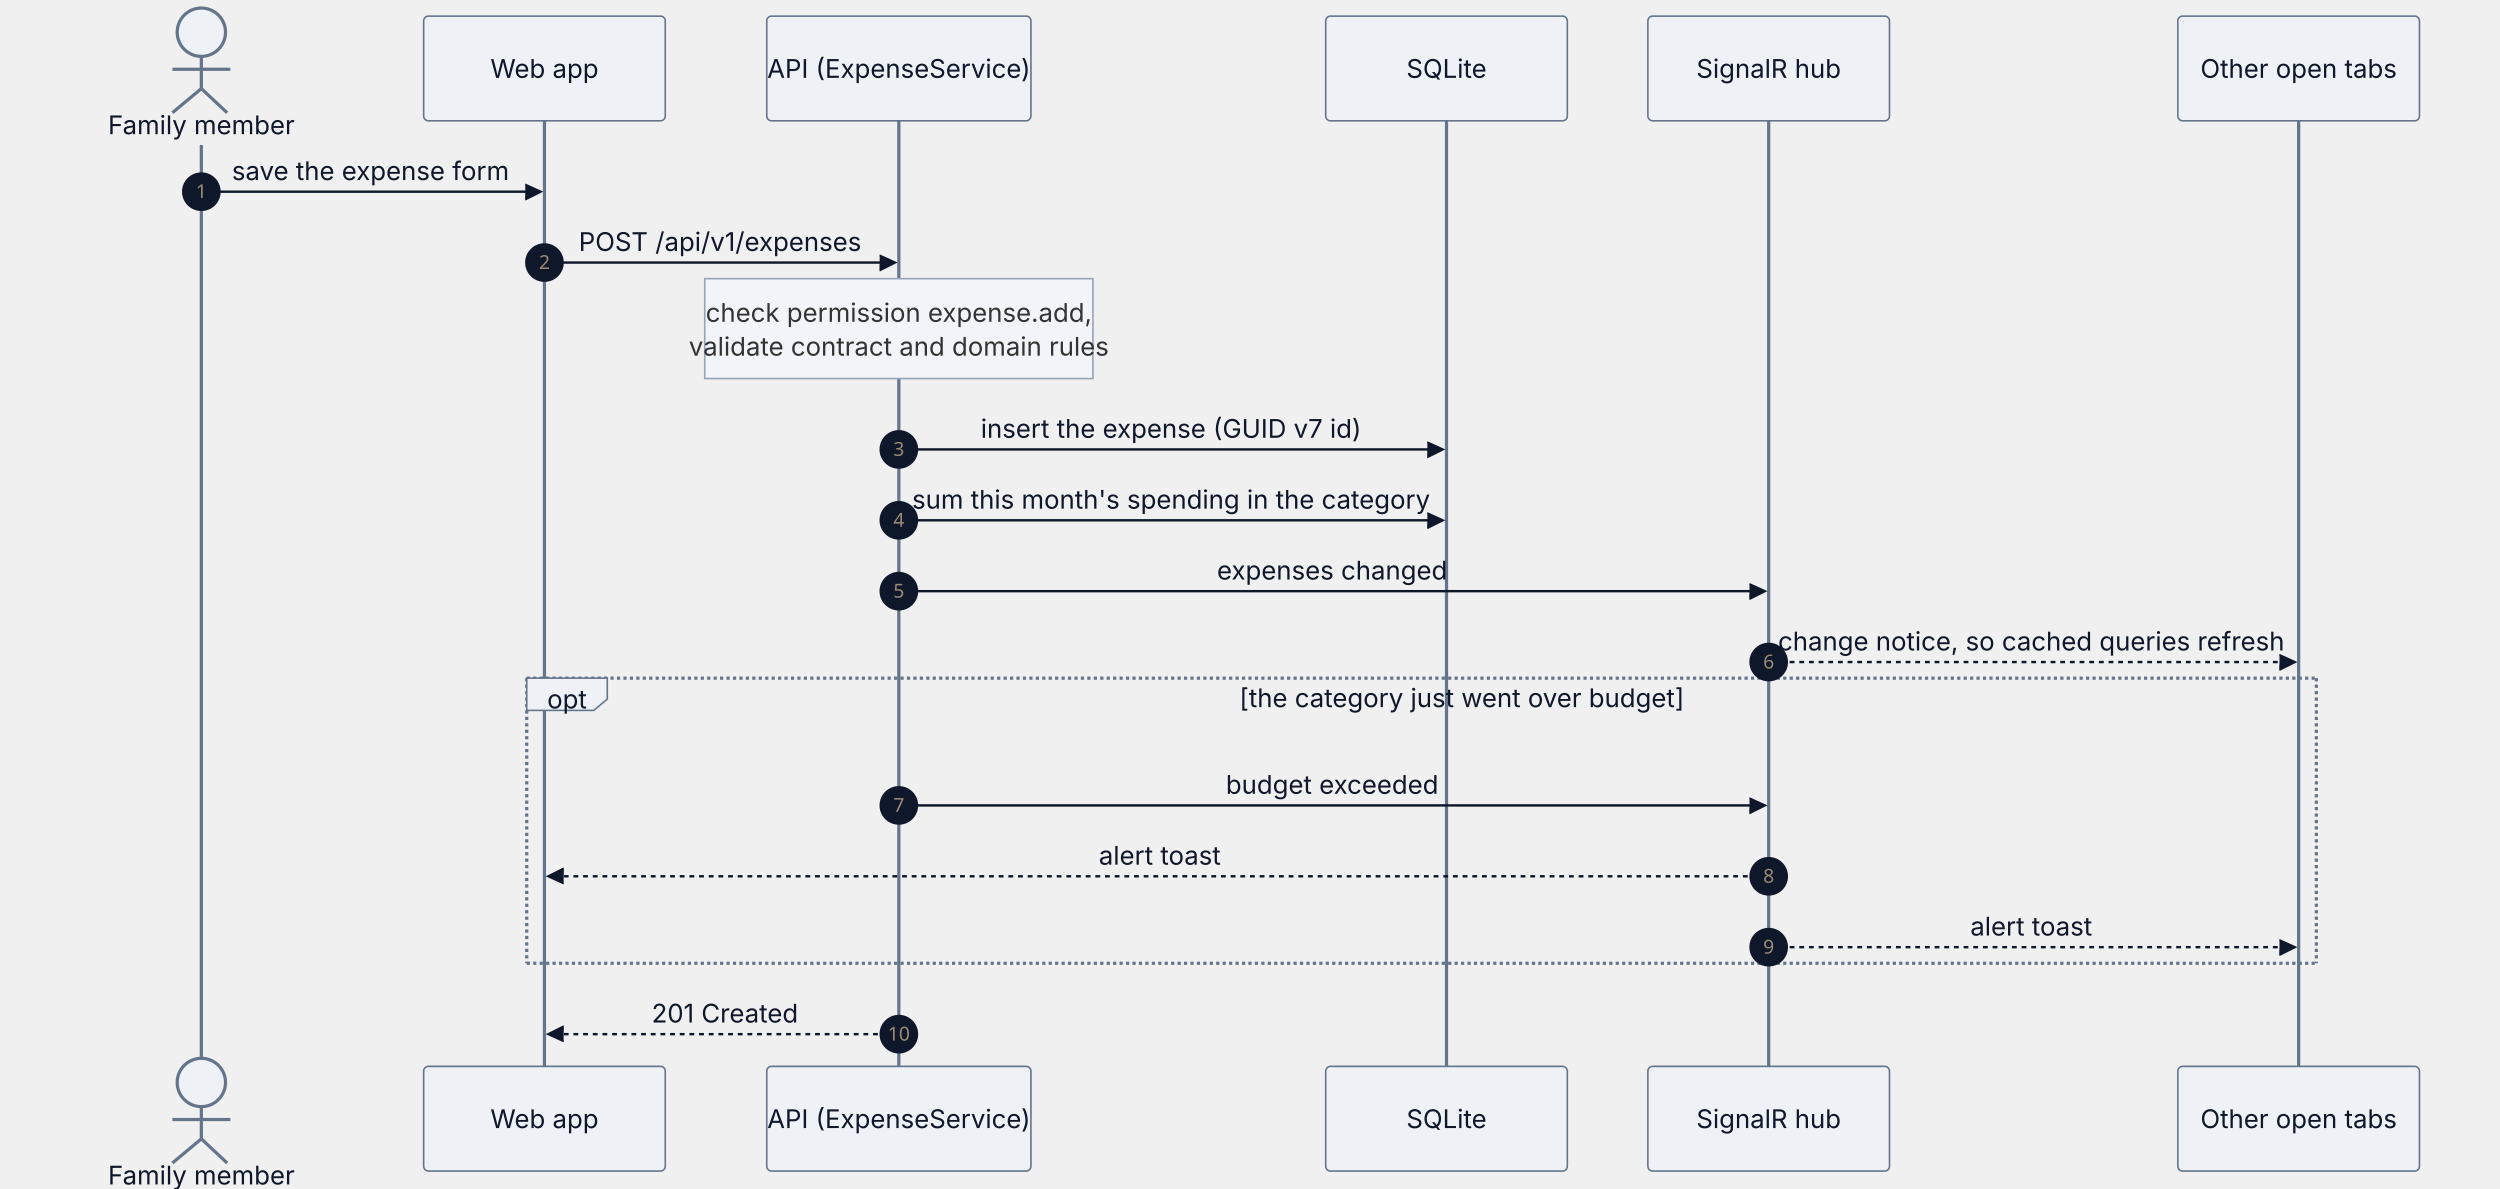
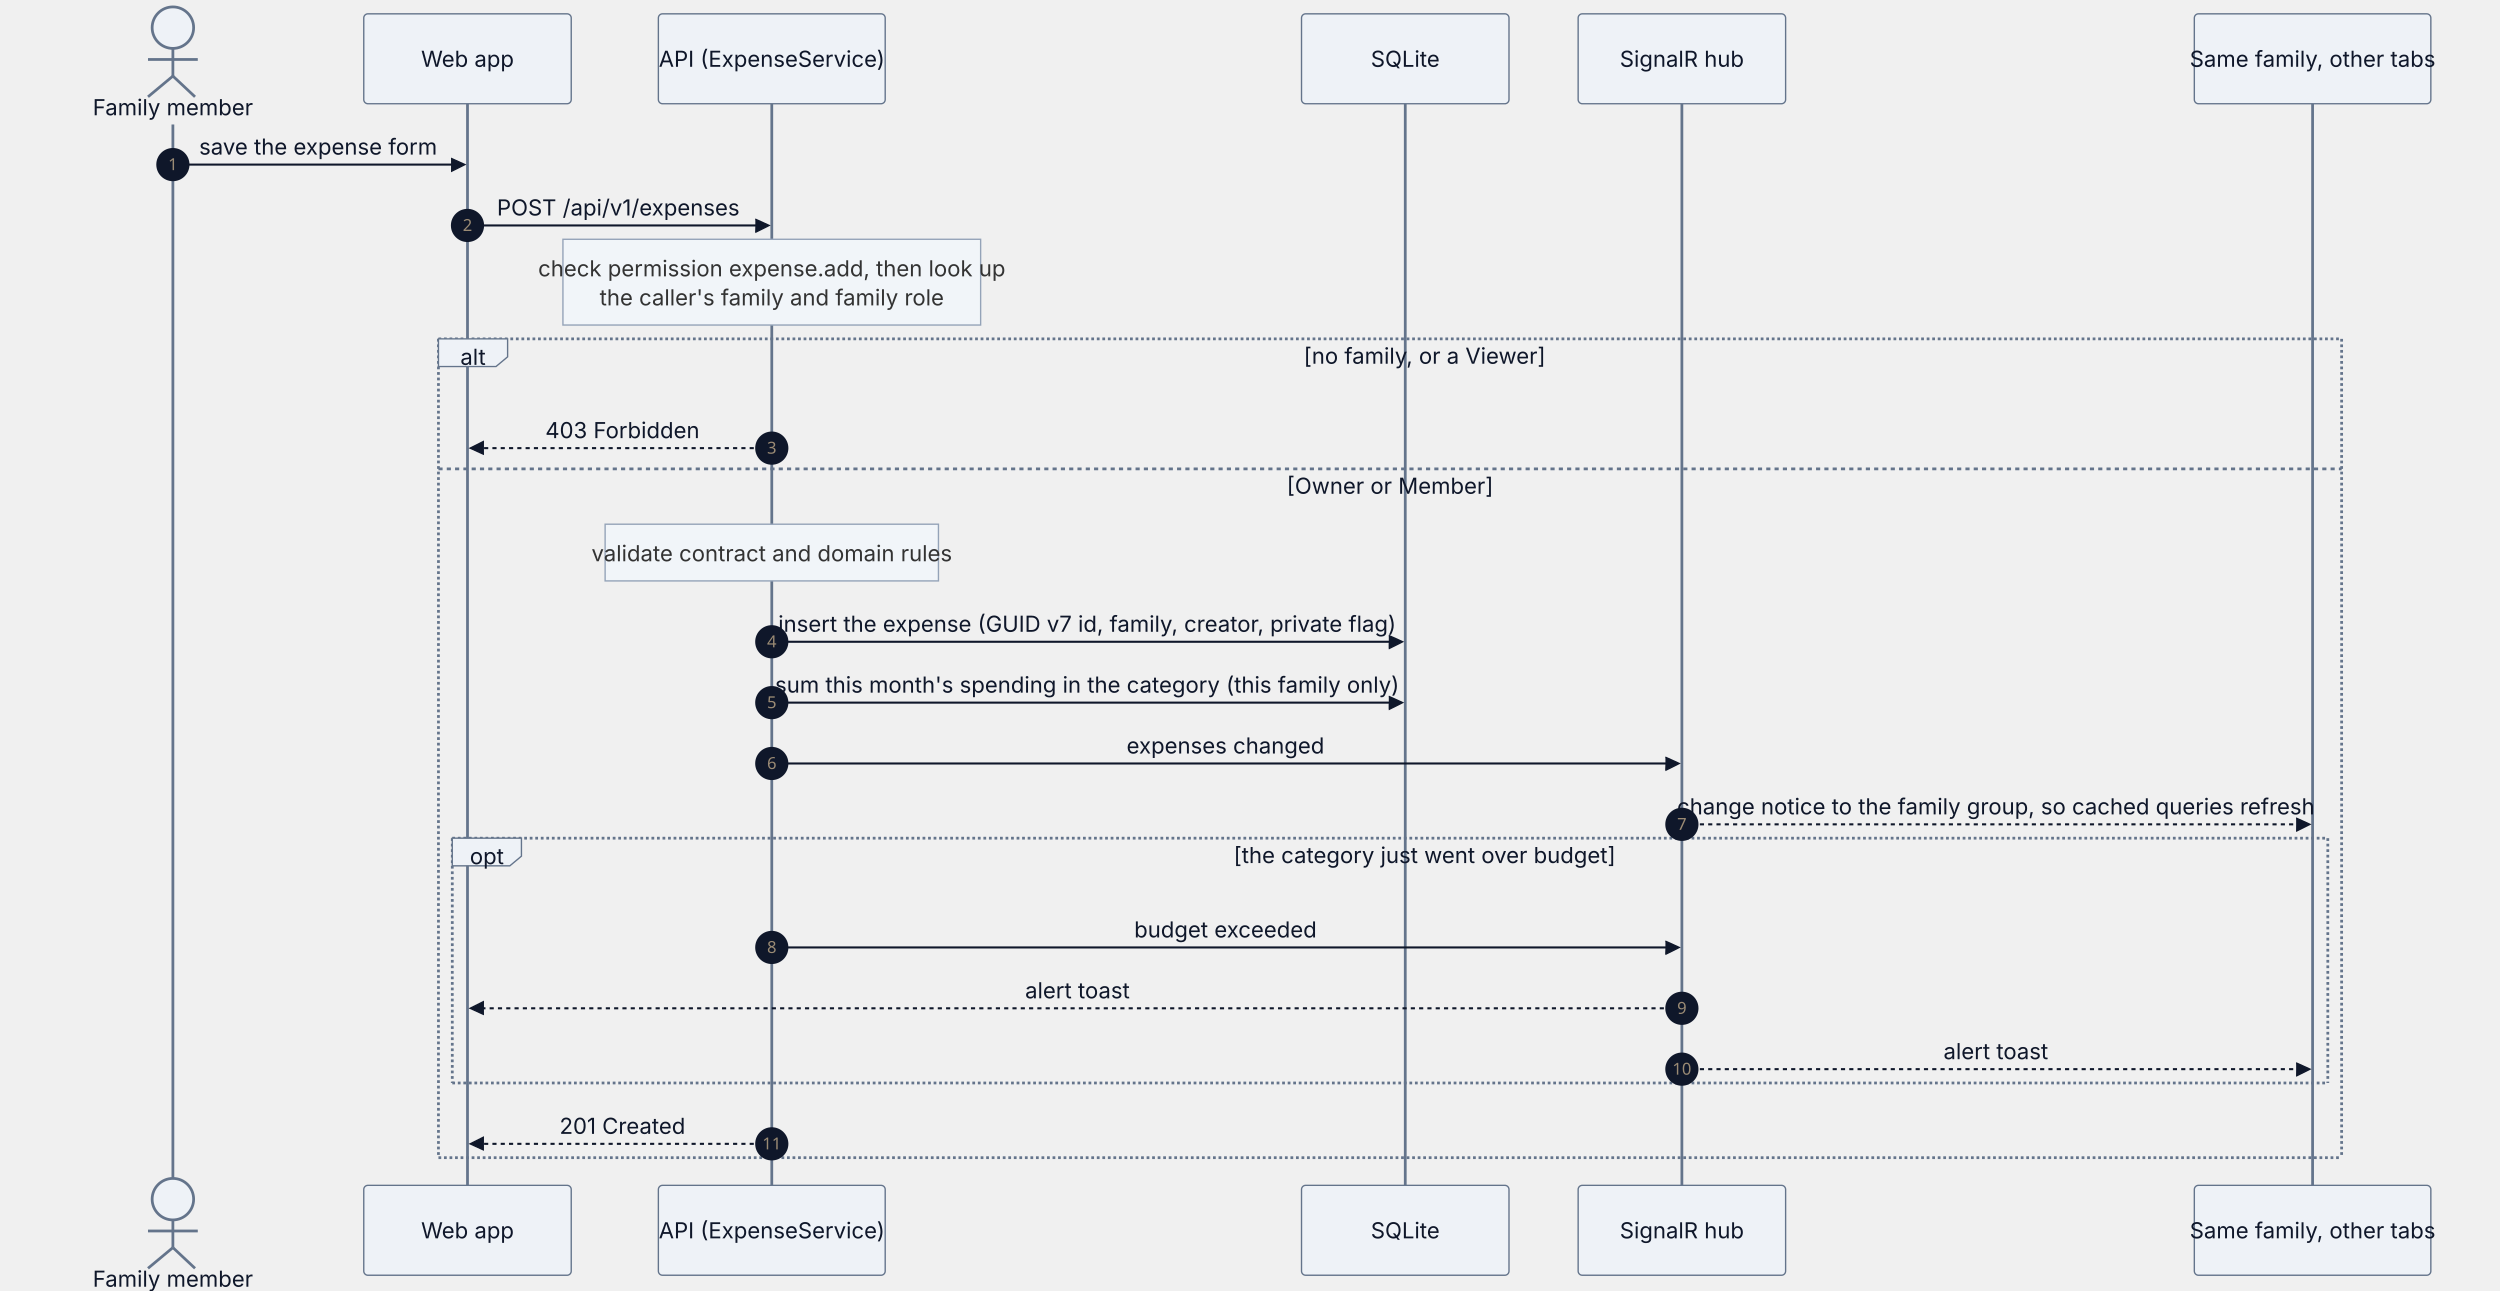
- <svg xmlns="http://www.w3.org/2000/svg" id="my-svg" width="100%" style="max-width: 1552px; background-color: white;" viewBox="-50 -10 1552 738" role="graphics-document document" aria-roledescription="sequence">
-   <g>
-     <rect x="1302" y="652" fill="#eaeaea" stroke="#666" width="150" height="65" name="O" rx="3" ry="3" class="actor actor-bottom" />
-     <text x="1377" y="684.5" dominant-baseline="central" alignment-baseline="central" class="actor actor-box" style="text-anchor: middle; font-size: 16px; font-weight: 400;">
-       <tspan x="1377" dy="0">Other open tabs</tspan>
-     </text>
-   </g>
-   <g>
-     <rect x="973" y="652" fill="#eaeaea" stroke="#666" width="150" height="65" name="H" rx="3" ry="3" class="actor actor-bottom" />
-     <text x="1048" y="684.5" dominant-baseline="central" alignment-baseline="central" class="actor actor-box" style="text-anchor: middle; font-size: 16px; font-weight: 400;">
-       <tspan x="1048" dy="0">SignalR hub</tspan>
-     </text>
-   </g>
-   <g>
-     <rect x="773" y="652" fill="#eaeaea" stroke="#666" width="150" height="65" name="D" rx="3" ry="3" class="actor actor-bottom" />
-     <text x="848" y="684.5" dominant-baseline="central" alignment-baseline="central" class="actor actor-box" style="text-anchor: middle; font-size: 16px; font-weight: 400;">
-       <tspan x="848" dy="0">SQLite</tspan>
-     </text>
-   </g>
-   <g>
-     <rect x="426" y="652" fill="#eaeaea" stroke="#666" width="164" height="65" name="A" rx="3" ry="3" class="actor actor-bottom" />
-     <text x="508" y="684.5" dominant-baseline="central" alignment-baseline="central" class="actor actor-box" style="text-anchor: middle; font-size: 16px; font-weight: 400;">
+ <svg xmlns="http://www.w3.org/2000/svg" id="my-svg" width="100%" style="max-width: 1807.5px; background-color: white;" viewBox="-50 -10 1807.5 933" role="graphics-document document" aria-roledescription="sequence">
+   <g>
+     <rect x="1536.5" y="847" fill="#eaeaea" stroke="#666" width="171" height="65" name="O" rx="3" ry="3" class="actor actor-bottom" />
+     <text x="1622" y="879.5" dominant-baseline="central" alignment-baseline="central" class="actor actor-box" style="text-anchor: middle; font-size: 16px; font-weight: 400;">
+       <tspan x="1622" dy="0">Same family, other tabs</tspan>
+     </text>
+   </g>
+   <g>
+     <rect x="1091" y="847" fill="#eaeaea" stroke="#666" width="150" height="65" name="H" rx="3" ry="3" class="actor actor-bottom" />
+     <text x="1166" y="879.5" dominant-baseline="central" alignment-baseline="central" class="actor actor-box" style="text-anchor: middle; font-size: 16px; font-weight: 400;">
+       <tspan x="1166" dy="0">SignalR hub</tspan>
+     </text>
+   </g>
+   <g>
+     <rect x="891" y="847" fill="#eaeaea" stroke="#666" width="150" height="65" name="D" rx="3" ry="3" class="actor actor-bottom" />
+     <text x="966" y="879.5" dominant-baseline="central" alignment-baseline="central" class="actor actor-box" style="text-anchor: middle; font-size: 16px; font-weight: 400;">
+       <tspan x="966" dy="0">SQLite</tspan>
+     </text>
+   </g>
+   <g>
+     <rect x="426" y="847" fill="#eaeaea" stroke="#666" width="164" height="65" name="A" rx="3" ry="3" class="actor actor-bottom" />
+     <text x="508" y="879.5" dominant-baseline="central" alignment-baseline="central" class="actor actor-box" style="text-anchor: middle; font-size: 16px; font-weight: 400;">
      <tspan x="508" dy="0">API (ExpenseService)</tspan>
    </text>
  </g>
  <g>
-     <rect x="213" y="652" fill="#eaeaea" stroke="#666" width="150" height="65" name="W" rx="3" ry="3" class="actor actor-bottom" />
-     <text x="288" y="684.5" dominant-baseline="central" alignment-baseline="central" class="actor actor-box" style="text-anchor: middle; font-size: 16px; font-weight: 400;">
+     <rect x="213" y="847" fill="#eaeaea" stroke="#666" width="150" height="65" name="W" rx="3" ry="3" class="actor actor-bottom" />
+     <text x="288" y="879.5" dominant-baseline="central" alignment-baseline="central" class="actor actor-box" style="text-anchor: middle; font-size: 16px; font-weight: 400;">
      <tspan x="288" dy="0">Web app</tspan>
    </text>
  </g>
  <g />
  <g>
-     <line id="actor5" x1="1377" y1="65" x2="1377" y2="652" class="actor-line 200" stroke-width="0.5px" stroke="#999" name="O" data-et="life-line" data-id="O" />
+     <line id="actor5" x1="1622" y1="65" x2="1622" y2="847" class="actor-line 200" stroke-width="0.5px" stroke="#999" name="O" data-et="life-line" data-id="O" />
    <g id="root-5" data-et="participant" data-type="participant" data-id="O">
-       <rect x="1302" y="0" fill="#eaeaea" stroke="#666" width="150" height="65" name="O" rx="3" ry="3" class="actor actor-top" />
-       <text x="1377" y="32.5" dominant-baseline="central" alignment-baseline="central" class="actor actor-box" style="text-anchor: middle; font-size: 16px; font-weight: 400;">
-         <tspan x="1377" dy="0">Other open tabs</tspan>
-       </text>
-     </g>
-   </g>
-   <g>
-     <line id="actor4" x1="1048" y1="65" x2="1048" y2="652" class="actor-line 200" stroke-width="0.5px" stroke="#999" name="H" data-et="life-line" data-id="H" />
+       <rect x="1536.5" y="0" fill="#eaeaea" stroke="#666" width="171" height="65" name="O" rx="3" ry="3" class="actor actor-top" />
+       <text x="1622" y="32.5" dominant-baseline="central" alignment-baseline="central" class="actor actor-box" style="text-anchor: middle; font-size: 16px; font-weight: 400;">
+         <tspan x="1622" dy="0">Same family, other tabs</tspan>
+       </text>
+     </g>
+   </g>
+   <g>
+     <line id="actor4" x1="1166" y1="65" x2="1166" y2="847" class="actor-line 200" stroke-width="0.5px" stroke="#999" name="H" data-et="life-line" data-id="H" />
    <g id="root-4" data-et="participant" data-type="participant" data-id="H">
-       <rect x="973" y="0" fill="#eaeaea" stroke="#666" width="150" height="65" name="H" rx="3" ry="3" class="actor actor-top" />
-       <text x="1048" y="32.5" dominant-baseline="central" alignment-baseline="central" class="actor actor-box" style="text-anchor: middle; font-size: 16px; font-weight: 400;">
-         <tspan x="1048" dy="0">SignalR hub</tspan>
-       </text>
-     </g>
-   </g>
-   <g>
-     <line id="actor3" x1="848" y1="65" x2="848" y2="652" class="actor-line 200" stroke-width="0.5px" stroke="#999" name="D" data-et="life-line" data-id="D" />
+       <rect x="1091" y="0" fill="#eaeaea" stroke="#666" width="150" height="65" name="H" rx="3" ry="3" class="actor actor-top" />
+       <text x="1166" y="32.5" dominant-baseline="central" alignment-baseline="central" class="actor actor-box" style="text-anchor: middle; font-size: 16px; font-weight: 400;">
+         <tspan x="1166" dy="0">SignalR hub</tspan>
+       </text>
+     </g>
+   </g>
+   <g>
+     <line id="actor3" x1="966" y1="65" x2="966" y2="847" class="actor-line 200" stroke-width="0.5px" stroke="#999" name="D" data-et="life-line" data-id="D" />
    <g id="root-3" data-et="participant" data-type="participant" data-id="D">
-       <rect x="773" y="0" fill="#eaeaea" stroke="#666" width="150" height="65" name="D" rx="3" ry="3" class="actor actor-top" />
-       <text x="848" y="32.5" dominant-baseline="central" alignment-baseline="central" class="actor actor-box" style="text-anchor: middle; font-size: 16px; font-weight: 400;">
-         <tspan x="848" dy="0">SQLite</tspan>
-       </text>
-     </g>
-   </g>
-   <g>
-     <line id="actor2" x1="508" y1="65" x2="508" y2="652" class="actor-line 200" stroke-width="0.5px" stroke="#999" name="A" data-et="life-line" data-id="A" />
+       <rect x="891" y="0" fill="#eaeaea" stroke="#666" width="150" height="65" name="D" rx="3" ry="3" class="actor actor-top" />
+       <text x="966" y="32.5" dominant-baseline="central" alignment-baseline="central" class="actor actor-box" style="text-anchor: middle; font-size: 16px; font-weight: 400;">
+         <tspan x="966" dy="0">SQLite</tspan>
+       </text>
+     </g>
+   </g>
+   <g>
+     <line id="actor2" x1="508" y1="65" x2="508" y2="847" class="actor-line 200" stroke-width="0.5px" stroke="#999" name="A" data-et="life-line" data-id="A" />
    <g id="root-2" data-et="participant" data-type="participant" data-id="A">
      <rect x="426" y="0" fill="#eaeaea" stroke="#666" width="164" height="65" name="A" rx="3" ry="3" class="actor actor-top" />
      <text x="508" y="32.5" dominant-baseline="central" alignment-baseline="central" class="actor actor-box" style="text-anchor: middle; font-size: 16px; font-weight: 400;">
        <tspan x="508" dy="0">API (ExpenseService)</tspan>
      </text>
    </g>
  </g>
  <g>
-     <line id="actor1" x1="288" y1="65" x2="288" y2="652" class="actor-line 200" stroke-width="0.5px" stroke="#999" name="W" data-et="life-line" data-id="W" />
+     <line id="actor1" x1="288" y1="65" x2="288" y2="847" class="actor-line 200" stroke-width="0.5px" stroke="#999" name="W" data-et="life-line" data-id="W" />
    <g id="root-1" data-et="participant" data-type="participant" data-id="W">
      <rect x="213" y="0" fill="#eaeaea" stroke="#666" width="150" height="65" name="W" rx="3" ry="3" class="actor actor-top" />
      <text x="288" y="32.5" dominant-baseline="central" alignment-baseline="central" class="actor actor-box" style="text-anchor: middle; font-size: 16px; font-weight: 400;">
        <tspan x="288" dy="0">Web app</tspan>
      </text>
    </g>
  </g>
  <g>
-     <line id="actor0" x1="75" y1="80" x2="75" y2="652" class="actor-line 200" stroke-width="0.5px" stroke="#999" name="U" data-et="life-line" data-id="U" />
+     <line id="actor0" x1="75" y1="80" x2="75" y2="847" class="actor-line 200" stroke-width="0.5px" stroke="#999" name="U" data-et="life-line" data-id="U" />
  </g>
  <style>#my-svg{font-family:Inter,Segoe UI,Arial,sans-serif;font-size:16px;fill:#0F172A;}@keyframes edge-animation-frame{from{stroke-dashoffset:0;}}@keyframes dash{to{stroke-dashoffset:0;}}#my-svg .edge-animation-slow{stroke-dasharray:9,5!important;stroke-dashoffset:900;animation:dash 50s linear infinite;stroke-linecap:round;}#my-svg .edge-animation-fast{stroke-dasharray:9,5!important;stroke-dashoffset:900;animation:dash 20s linear infinite;stroke-linecap:round;}#my-svg .error-icon{fill:#FFFFFF;}#my-svg .error-text{fill:#000000;stroke:#000000;}#my-svg .edge-thickness-normal{stroke-width:1px;}#my-svg .edge-thickness-thick{stroke-width:3.5px;}#my-svg .edge-pattern-solid{stroke-dasharray:0;}#my-svg .edge-thickness-invisible{stroke-width:0;fill:none;}#my-svg .edge-pattern-dashed{stroke-dasharray:3;}#my-svg .edge-pattern-dotted{stroke-dasharray:2;}#my-svg .marker{fill:#64748B;stroke:#64748B;}#my-svg .marker.cross{stroke:#64748B;}#my-svg svg{font-family:Inter,Segoe UI,Arial,sans-serif;font-size:16px;}#my-svg p{margin:0;}#my-svg .actor{stroke:#64748B;fill:#EEF2F7;stroke-width:1;}#my-svg rect.actor.outer-path[data-look="neo"]{filter:drop-shadow( 1px 2px 2px rgba(185,185,185,1));}#my-svg rect.note[data-look="neo"]{stroke:#94A3B8;fill:#F1F5F9;filter:drop-shadow( 1px 2px 2px rgba(185,185,185,1));}#my-svg text.actor&gt;tspan{fill:#0F172A;stroke:none;}#my-svg .actor-line{stroke:#64748B;}#my-svg .innerArc{stroke-width:1.5;stroke-dasharray:none;}#my-svg .messageLine0{stroke-width:1.5;stroke-dasharray:none;stroke:#0F172A;}#my-svg .messageLine1{stroke-width:1.5;stroke-dasharray:2,2;stroke:#0F172A;}#my-svg [id$="-arrowhead"] path{fill:#0F172A;stroke:#0F172A;}#my-svg .sequenceNumber{fill:#9b8b74;}#my-svg [id$="-sequencenumber"]{fill:#0F172A;}#my-svg [id$="-crosshead"] path{fill:#0F172A;stroke:#0F172A;}#my-svg .messageText{fill:#0F172A;stroke:none;}#my-svg .labelBox{stroke:#64748B;fill:#EEF2F7;filter:none;}#my-svg .labelText,#my-svg .labelText&gt;tspan{fill:#0F172A;stroke:none;}#my-svg .loopText,#my-svg .loopText&gt;tspan{fill:#0F172A;stroke:none;}#my-svg .sectionTitle,#my-svg .sectionTitle&gt;tspan{fill:#0F172A;stroke:none;}#my-svg .loopLine{stroke-width:2px;stroke-dasharray:2,2;stroke:#64748B;fill:#64748B;}#my-svg .note{stroke:#94A3B8;fill:#F1F5F9;}#my-svg .noteText,#my-svg .noteText&gt;tspan{fill:#333;stroke:none;font-weight:normal;}#my-svg .activation0{fill:#F8FAFC;stroke:hsl(210, 40%, 88.039%);}#my-svg .activation1{fill:#F8FAFC;stroke:hsl(210, 40%, 88.039%);}#my-svg .activation2{fill:#F8FAFC;stroke:hsl(210, 40%, 88.039%);}#my-svg .actorPopupMenu{position:absolute;}#my-svg .actorPopupMenuPanel{position:absolute;fill:#EEF2F7;box-shadow:0px 8px 16px 0px rgba(0,0,0,0.2);filter:drop-shadow(3px 5px 2px rgb(0 0 0 / 0.4));}#my-svg .actor-man circle,#my-svg line{fill:#EEF2F7;stroke-width:2px;}#my-svg g rect.rect{filter:drop-shadow( 1px 2px 2px rgba(185,185,185,1));stroke:#64748B;}#my-svg .node .neo-node{stroke:#64748B;}#my-svg [data-look="neo"].node rect,#my-svg [data-look="neo"].cluster rect,#my-svg [data-look="neo"].node polygon{stroke:url(#my-svg-gradient);filter:drop-shadow( 1px 2px 2px rgba(185,185,185,1));}#my-svg [data-look="neo"].swimlane.cluster rect{filter:none;}#my-svg [data-look="neo"].node path{stroke:url(#my-svg-gradient);stroke-width:1px;}#my-svg [data-look="neo"].node .outer-path{filter:drop-shadow( 1px 2px 2px rgba(185,185,185,1));}#my-svg [data-look="neo"].node .neo-line path{stroke:#64748B;filter:none;}#my-svg [data-look="neo"].node circle{stroke:url(#my-svg-gradient);filter:drop-shadow( 1px 2px 2px rgba(185,185,185,1));}#my-svg [data-look="neo"].node circle .state-start{fill:#000000;}#my-svg [data-look="neo"].icon-shape .icon{fill:url(#my-svg-gradient);filter:drop-shadow( 1px 2px 2px rgba(185,185,185,1));}#my-svg [data-look="neo"].icon-shape .icon-neo path{stroke:url(#my-svg-gradient);filter:drop-shadow( 1px 2px 2px rgba(185,185,185,1));}#my-svg :root{--mermaid-font-family:"trebuchet ms",verdana,arial,sans-serif;}</style>
  <g />
  <defs>
    <symbol id="my-svg-computer" width="24" height="24">
      <path transform="scale(.5)" d="M2 2v13h20v-13h-20zm18 11h-16v-9h16v9zm-10.228 6l.466-1h3.524l.467 1h-4.457zm14.228 3h-24l2-6h2.104l-1.33 4h18.45l-1.297-4h2.073l2 6zm-5-10h-14v-7h14v7z" />
    </symbol>
  </defs>
  <defs>
    <symbol id="my-svg-database" fill-rule="evenodd" clip-rule="evenodd">
      <path transform="scale(.5)" d="M12.258.001l.256.004.255.005.253.008.251.01.249.012.247.015.246.016.242.019.241.02.239.023.236.024.233.027.231.028.229.031.225.032.223.034.22.036.217.038.214.04.211.041.208.043.205.045.201.046.198.048.194.05.191.051.187.053.183.054.18.056.175.057.172.059.168.06.163.061.16.063.155.064.15.066.074.033.073.033.071.034.07.034.069.035.068.035.067.035.066.035.064.036.064.036.062.036.06.036.06.037.058.037.058.037.055.038.055.038.053.038.052.038.051.039.05.039.048.039.047.039.045.04.044.04.043.04.041.04.04.041.039.041.037.041.036.041.034.041.033.042.032.042.03.042.029.042.027.042.026.043.024.043.023.043.021.043.02.043.018.044.017.043.015.044.013.044.012.044.011.045.009.044.007.045.006.045.004.045.002.045.001.045v17l-.001.045-.002.045-.004.045-.006.045-.007.045-.009.044-.011.045-.012.044-.013.044-.015.044-.017.043-.018.044-.02.043-.021.043-.023.043-.024.043-.026.043-.027.042-.029.042-.03.042-.032.042-.033.042-.034.041-.036.041-.037.041-.039.041-.04.041-.041.04-.043.04-.044.04-.045.04-.047.039-.048.039-.05.039-.051.039-.052.038-.053.038-.055.038-.055.038-.058.037-.058.037-.06.037-.06.036-.062.036-.064.036-.064.036-.066.035-.067.035-.068.035-.069.035-.07.034-.071.034-.073.033-.074.033-.15.066-.155.064-.16.063-.163.061-.168.06-.172.059-.175.057-.18.056-.183.054-.187.053-.191.051-.194.05-.198.048-.201.046-.205.045-.208.043-.211.041-.214.04-.217.038-.22.036-.223.034-.225.032-.229.031-.231.028-.233.027-.236.024-.239.023-.241.02-.242.019-.246.016-.247.015-.249.012-.251.01-.253.008-.255.005-.256.004-.258.001-.258-.001-.256-.004-.255-.005-.253-.008-.251-.01-.249-.012-.247-.015-.245-.016-.243-.019-.241-.02-.238-.023-.236-.024-.234-.027-.231-.028-.228-.031-.226-.032-.223-.034-.22-.036-.217-.038-.214-.04-.211-.041-.208-.043-.204-.045-.201-.046-.198-.048-.195-.05-.19-.051-.187-.053-.184-.054-.179-.056-.176-.057-.172-.059-.167-.06-.164-.061-.159-.063-.155-.064-.151-.066-.074-.033-.072-.033-.072-.034-.07-.034-.069-.035-.068-.035-.067-.035-.066-.035-.064-.036-.063-.036-.062-.036-.061-.036-.06-.037-.058-.037-.057-.037-.056-.038-.055-.038-.053-.038-.052-.038-.051-.039-.049-.039-.049-.039-.046-.039-.046-.04-.044-.04-.043-.04-.041-.04-.04-.041-.039-.041-.037-.041-.036-.041-.034-.041-.033-.042-.032-.042-.03-.042-.029-.042-.027-.042-.026-.043-.024-.043-.023-.043-.021-.043-.02-.043-.018-.044-.017-.043-.015-.044-.013-.044-.012-.044-.011-.045-.009-.044-.007-.045-.006-.045-.004-.045-.002-.045-.001-.045v-17l.001-.045.002-.045.004-.045.006-.045.007-.045.009-.044.011-.045.012-.044.013-.044.015-.044.017-.043.018-.044.02-.043.021-.043.023-.043.024-.043.026-.043.027-.042.029-.042.03-.042.032-.042.033-.042.034-.041.036-.041.037-.041.039-.041.04-.041.041-.04.043-.04.044-.04.046-.04.046-.039.049-.039.049-.039.051-.039.052-.038.053-.038.055-.038.056-.038.057-.037.058-.037.06-.037.061-.036.062-.036.063-.036.064-.036.066-.035.067-.035.068-.035.069-.035.07-.034.072-.034.072-.033.074-.033.151-.066.155-.064.159-.063.164-.061.167-.06.172-.059.176-.057.179-.056.184-.054.187-.053.19-.051.195-.05.198-.048.201-.046.204-.045.208-.043.211-.041.214-.04.217-.038.22-.036.223-.034.226-.032.228-.031.231-.028.234-.027.236-.024.238-.023.241-.02.243-.019.245-.016.247-.015.249-.012.251-.01.253-.008.255-.005.256-.004.258-.001.258.001zm-9.258 20.499v.01l.001.021.003.021.004.022.005.021.006.022.007.022.009.023.01.022.011.023.012.023.013.023.015.023.016.024.017.023.018.024.019.024.021.024.022.025.023.024.024.025.052.049.056.05.061.051.066.051.07.051.075.051.079.052.084.052.088.052.092.052.097.052.102.051.105.052.11.052.114.051.119.051.123.051.127.05.131.05.135.05.139.048.144.049.147.047.152.047.155.047.16.045.163.045.167.043.171.043.176.041.178.041.183.039.187.039.19.037.194.035.197.035.202.033.204.031.209.03.212.029.216.027.219.025.222.024.226.021.23.02.233.018.236.016.24.015.243.012.246.01.249.008.253.005.256.004.259.001.26-.001.257-.004.254-.005.25-.008.247-.011.244-.012.241-.014.237-.016.233-.018.231-.021.226-.021.224-.024.22-.026.216-.027.212-.028.21-.031.205-.031.202-.034.198-.034.194-.036.191-.037.187-.039.183-.04.179-.04.175-.042.172-.043.168-.044.163-.045.16-.046.155-.046.152-.047.148-.048.143-.049.139-.049.136-.05.131-.05.126-.05.123-.051.118-.052.114-.051.11-.052.106-.052.101-.052.096-.052.092-.052.088-.053.083-.051.079-.052.074-.052.07-.051.065-.051.06-.051.056-.05.051-.05.023-.024.023-.025.021-.024.02-.024.019-.024.018-.024.017-.024.015-.023.014-.024.013-.023.012-.023.01-.023.01-.022.008-.022.006-.022.006-.022.004-.022.004-.021.001-.021.001-.021v-4.127l-.077.055-.08.053-.083.054-.085.053-.087.052-.09.052-.093.051-.095.05-.097.05-.1.049-.102.049-.105.048-.106.047-.109.047-.111.046-.114.045-.115.045-.118.044-.12.043-.122.042-.124.042-.126.041-.128.04-.13.04-.132.038-.134.038-.135.037-.138.037-.139.035-.142.035-.143.034-.144.033-.147.032-.148.031-.15.03-.151.03-.153.029-.154.027-.156.027-.158.026-.159.025-.161.024-.162.023-.163.022-.165.021-.166.02-.167.019-.169.018-.169.017-.171.016-.173.015-.173.014-.175.013-.175.012-.177.011-.178.01-.179.008-.179.008-.181.006-.182.005-.182.004-.184.003-.184.002h-.37l-.184-.002-.184-.003-.182-.004-.182-.005-.181-.006-.179-.008-.179-.008-.178-.01-.176-.011-.176-.012-.175-.013-.173-.014-.172-.015-.171-.016-.17-.017-.169-.018-.167-.019-.166-.02-.165-.021-.163-.022-.162-.023-.161-.024-.159-.025-.157-.026-.156-.027-.155-.027-.153-.029-.151-.03-.15-.03-.148-.031-.146-.032-.145-.033-.143-.034-.141-.035-.14-.035-.137-.037-.136-.037-.134-.038-.132-.038-.13-.04-.128-.04-.126-.041-.124-.042-.122-.042-.12-.044-.117-.043-.116-.045-.113-.045-.112-.046-.109-.047-.106-.047-.105-.048-.102-.049-.1-.049-.097-.05-.095-.05-.093-.052-.09-.051-.087-.052-.085-.053-.083-.054-.08-.054-.077-.054v4.127zm0-5.654v.011l.001.021.003.021.004.021.005.022.006.022.007.022.009.022.01.022.011.023.012.023.013.023.015.024.016.023.017.024.018.024.019.024.021.024.022.024.023.025.024.024.052.05.056.05.061.05.066.051.07.051.075.052.079.051.084.052.088.052.092.052.097.052.102.052.105.052.11.051.114.051.119.052.123.05.127.051.131.05.135.049.139.049.144.048.147.048.152.047.155.046.16.045.163.045.167.044.171.042.176.042.178.04.183.04.187.038.19.037.194.036.197.034.202.033.204.032.209.03.212.028.216.027.219.025.222.024.226.022.23.02.233.018.236.016.24.014.243.012.246.01.249.008.253.006.256.003.259.001.26-.001.257-.003.254-.006.25-.008.247-.01.244-.012.241-.015.237-.016.233-.018.231-.02.226-.022.224-.024.22-.025.216-.027.212-.029.21-.03.205-.032.202-.033.198-.035.194-.036.191-.037.187-.039.183-.039.179-.041.175-.042.172-.043.168-.044.163-.045.16-.045.155-.047.152-.047.148-.048.143-.048.139-.05.136-.049.131-.05.126-.051.123-.051.118-.051.114-.052.11-.052.106-.052.101-.052.096-.052.092-.052.088-.052.083-.052.079-.052.074-.051.07-.052.065-.051.06-.05.056-.051.051-.049.023-.025.023-.024.021-.025.02-.024.019-.024.018-.024.017-.024.015-.023.014-.023.013-.024.012-.022.01-.023.01-.023.008-.022.006-.022.006-.022.004-.021.004-.022.001-.021.001-.021v-4.139l-.077.054-.08.054-.083.054-.085.052-.087.053-.09.051-.093.051-.095.051-.097.05-.1.049-.102.049-.105.048-.106.047-.109.047-.111.046-.114.045-.115.044-.118.044-.12.044-.122.042-.124.042-.126.041-.128.04-.13.039-.132.039-.134.038-.135.037-.138.036-.139.036-.142.035-.143.033-.144.033-.147.033-.148.031-.15.03-.151.03-.153.028-.154.028-.156.027-.158.026-.159.025-.161.024-.162.023-.163.022-.165.021-.166.02-.167.019-.169.018-.169.017-.171.016-.173.015-.173.014-.175.013-.175.012-.177.011-.178.009-.179.009-.179.007-.181.007-.182.005-.182.004-.184.003-.184.002h-.37l-.184-.002-.184-.003-.182-.004-.182-.005-.181-.007-.179-.007-.179-.009-.178-.009-.176-.011-.176-.012-.175-.013-.173-.014-.172-.015-.171-.016-.17-.017-.169-.018-.167-.019-.166-.02-.165-.021-.163-.022-.162-.023-.161-.024-.159-.025-.157-.026-.156-.027-.155-.028-.153-.028-.151-.03-.15-.03-.148-.031-.146-.033-.145-.033-.143-.033-.141-.035-.14-.036-.137-.036-.136-.037-.134-.038-.132-.039-.13-.039-.128-.04-.126-.041-.124-.042-.122-.043-.12-.043-.117-.044-.116-.044-.113-.046-.112-.046-.109-.046-.106-.047-.105-.048-.102-.049-.1-.049-.097-.05-.095-.051-.093-.051-.09-.051-.087-.053-.085-.052-.083-.054-.08-.054-.077-.054v4.139zm0-5.666v.011l.001.02.003.022.004.021.005.022.006.021.007.022.009.023.01.022.011.023.012.023.013.023.015.023.016.024.017.024.018.023.019.024.021.025.022.024.023.024.024.025.052.05.056.05.061.05.066.051.07.051.075.052.079.051.084.052.088.052.092.052.097.052.102.052.105.051.11.052.114.051.119.051.123.051.127.05.131.05.135.05.139.049.144.048.147.048.152.047.155.046.16.045.163.045.167.043.171.043.176.042.178.04.183.04.187.038.19.037.194.036.197.034.202.033.204.032.209.03.212.028.216.027.219.025.222.024.226.021.23.02.233.018.236.017.24.014.243.012.246.01.249.008.253.006.256.003.259.001.26-.001.257-.003.254-.006.25-.008.247-.01.244-.013.241-.014.237-.016.233-.018.231-.02.226-.022.224-.024.22-.025.216-.027.212-.029.21-.03.205-.032.202-.033.198-.035.194-.036.191-.037.187-.039.183-.039.179-.041.175-.042.172-.043.168-.044.163-.045.16-.045.155-.047.152-.047.148-.048.143-.049.139-.049.136-.049.131-.051.126-.05.123-.051.118-.052.114-.051.11-.052.106-.052.101-.052.096-.052.092-.052.088-.052.083-.052.079-.052.074-.052.07-.051.065-.051.06-.051.056-.05.051-.049.023-.025.023-.025.021-.024.02-.024.019-.024.018-.024.017-.024.015-.023.014-.024.013-.023.012-.023.01-.022.01-.023.008-.022.006-.022.006-.022.004-.022.004-.021.001-.021.001-.021v-4.153l-.077.054-.08.054-.083.053-.085.053-.087.053-.09.051-.093.051-.095.051-.097.05-.1.049-.102.048-.105.048-.106.048-.109.046-.111.046-.114.046-.115.044-.118.044-.12.043-.122.043-.124.042-.126.041-.128.04-.13.039-.132.039-.134.038-.135.037-.138.036-.139.036-.142.034-.143.034-.144.033-.147.032-.148.032-.15.03-.151.03-.153.028-.154.028-.156.027-.158.026-.159.024-.161.024-.162.023-.163.023-.165.021-.166.02-.167.019-.169.018-.169.017-.171.016-.173.015-.173.014-.175.013-.175.012-.177.01-.178.01-.179.009-.179.007-.181.006-.182.006-.182.004-.184.003-.184.001-.185.001-.185-.001-.184-.001-.184-.003-.182-.004-.182-.006-.181-.006-.179-.007-.179-.009-.178-.01-.176-.01-.176-.012-.175-.013-.173-.014-.172-.015-.171-.016-.17-.017-.169-.018-.167-.019-.166-.02-.165-.021-.163-.023-.162-.023-.161-.024-.159-.024-.157-.026-.156-.027-.155-.028-.153-.028-.151-.03-.15-.03-.148-.032-.146-.032-.145-.033-.143-.034-.141-.034-.14-.036-.137-.036-.136-.037-.134-.038-.132-.039-.13-.039-.128-.041-.126-.041-.124-.041-.122-.043-.12-.043-.117-.044-.116-.044-.113-.046-.112-.046-.109-.046-.106-.048-.105-.048-.102-.048-.1-.05-.097-.049-.095-.051-.093-.051-.09-.052-.087-.052-.085-.053-.083-.053-.08-.054-.077-.054v4.153zm8.74-8.179l-.257.004-.254.005-.25.008-.247.011-.244.012-.241.014-.237.016-.233.018-.231.021-.226.022-.224.023-.22.026-.216.027-.212.028-.21.031-.205.032-.202.033-.198.034-.194.036-.191.038-.187.038-.183.04-.179.041-.175.042-.172.043-.168.043-.163.045-.16.046-.155.046-.152.048-.148.048-.143.048-.139.049-.136.05-.131.05-.126.051-.123.051-.118.051-.114.052-.11.052-.106.052-.101.052-.096.052-.092.052-.088.052-.083.052-.079.052-.074.051-.07.052-.065.051-.06.05-.056.05-.051.05-.023.025-.023.024-.021.024-.02.025-.019.024-.018.024-.017.023-.015.024-.014.023-.013.023-.012.023-.01.023-.01.022-.008.022-.006.023-.006.021-.004.022-.004.021-.001.021-.001.021.001.021.001.021.004.021.004.022.006.021.006.023.008.022.01.022.01.023.012.023.013.023.014.023.015.024.017.023.018.024.019.024.02.025.021.024.023.024.023.025.051.05.056.05.06.05.065.051.07.052.074.051.079.052.083.052.088.052.092.052.096.052.101.052.106.052.11.052.114.052.118.051.123.051.126.051.131.05.136.05.139.049.143.048.148.048.152.048.155.046.16.046.163.045.168.043.172.043.175.042.179.041.183.04.187.038.191.038.194.036.198.034.202.033.205.032.21.031.212.028.216.027.22.026.224.023.226.022.231.021.233.018.237.016.241.014.244.012.247.011.25.008.254.005.257.004.26.001.26-.001.257-.004.254-.005.25-.008.247-.011.244-.012.241-.014.237-.016.233-.018.231-.021.226-.022.224-.023.22-.026.216-.027.212-.028.21-.031.205-.032.202-.033.198-.034.194-.036.191-.038.187-.038.183-.04.179-.041.175-.042.172-.043.168-.043.163-.045.16-.046.155-.046.152-.048.148-.048.143-.048.139-.049.136-.05.131-.05.126-.051.123-.051.118-.051.114-.052.11-.052.106-.052.101-.052.096-.052.092-.052.088-.052.083-.052.079-.052.074-.051.07-.052.065-.051.06-.05.056-.05.051-.05.023-.025.023-.024.021-.024.02-.025.019-.024.018-.024.017-.023.015-.024.014-.023.013-.023.012-.023.01-.023.01-.022.008-.022.006-.023.006-.021.004-.022.004-.021.001-.021.001-.021-.001-.021-.001-.021-.004-.021-.004-.022-.006-.021-.006-.023-.008-.022-.01-.022-.01-.023-.012-.023-.013-.023-.014-.023-.015-.024-.017-.023-.018-.024-.019-.024-.02-.025-.021-.024-.023-.024-.023-.025-.051-.05-.056-.05-.06-.05-.065-.051-.07-.052-.074-.051-.079-.052-.083-.052-.088-.052-.092-.052-.096-.052-.101-.052-.106-.052-.11-.052-.114-.052-.118-.051-.123-.051-.126-.051-.131-.05-.136-.05-.139-.049-.143-.048-.148-.048-.152-.048-.155-.046-.16-.046-.163-.045-.168-.043-.172-.043-.175-.042-.179-.041-.183-.04-.187-.038-.191-.038-.194-.036-.198-.034-.202-.033-.205-.032-.21-.031-.212-.028-.216-.027-.22-.026-.224-.023-.226-.022-.231-.021-.233-.018-.237-.016-.241-.014-.244-.012-.247-.011-.25-.008-.254-.005-.257-.004-.26-.001-.26.001z" />
    </symbol>
  </defs>
  <defs>
    <symbol id="my-svg-clock" width="24" height="24">
      <path transform="scale(.5)" d="M12 2c5.514 0 10 4.486 10 10s-4.486 10-10 10-10-4.486-10-10 4.486-10 10-10zm0-2c-6.627 0-12 5.373-12 12s5.373 12 12 12 12-5.373 12-12-5.373-12-12-12zm5.848 12.459c.202.038.202.333.001.372-1.907.361-6.045 1.111-6.547 1.111-.719 0-1.301-.582-1.301-1.301 0-.512.77-5.447 1.125-7.445.034-.192.312-.181.343.014l.985 6.238 5.394 1.011z" />
    </symbol>
  </defs>
  <defs>
    <marker id="my-svg-arrowhead" refX="7.9" refY="5" markerUnits="userSpaceOnUse" markerWidth="12" markerHeight="12" orient="auto-start-reverse">
      <path d="M -1 0 L 10 5 L 0 10 z" />
    </marker>
  </defs>
  <defs>
    <marker id="my-svg-crosshead" markerWidth="15" markerHeight="8" orient="auto" refX="4" refY="4.5">
      <path fill="none" stroke="#000000" stroke-width="1pt" d="M 1,2 L 6,7 M 6,2 L 1,7" style="stroke-dasharray: 0, 0;" />
    </marker>
  </defs>
  <defs>
    <marker id="my-svg-filled-head" refX="15.5" refY="7" markerWidth="20" markerHeight="28" orient="auto">
      <path d="M 18,7 L9,13 L14,7 L9,1 Z" />
    </marker>
  </defs>
  <defs>
    <marker id="my-svg-sequencenumber" refX="15" refY="15" markerWidth="60" markerHeight="40" orient="auto">
      <circle cx="15" cy="15" r="6" />
    </marker>
  </defs>
  <defs>
    <marker id="my-svg-solidTopArrowHead" refX="7.9" refY="7.25" markerUnits="userSpaceOnUse" markerWidth="12" markerHeight="12" orient="auto-start-reverse">
      <path d="M 0 0 L 10 8 L 0 8 z" />
    </marker>
  </defs>
  <defs>
    <marker id="my-svg-solidBottomArrowHead" refX="7.9" refY="0.75" markerUnits="userSpaceOnUse" markerWidth="12" markerHeight="12" orient="auto-start-reverse">
      <path d="M 0 0 L 10 0 L 0 8 z" />
    </marker>
  </defs>
  <defs>
    <marker id="my-svg-stickTopArrowHead" refX="7.5" refY="7" markerUnits="userSpaceOnUse" markerWidth="12" markerHeight="12" orient="auto-start-reverse">
      <path d="M 0 0 L 7 7" stroke="black" stroke-width="1.5" fill="none" />
    </marker>
  </defs>
  <defs>
    <marker id="my-svg-stickBottomArrowHead" refX="7.5" refY="0" markerUnits="userSpaceOnUse" markerWidth="12" markerHeight="12" orient="auto-start-reverse">
      <path d="M 0 7 L 7 0" stroke="black" stroke-width="1.5" fill="none" />
    </marker>
  </defs>
  <g data-et="note" data-id="i3">
-     <rect x="387.5" y="163" fill="#EDF2AE" stroke="#666" width="241" height="62" class="note" />
+     <rect x="357" y="163" fill="#EDF2AE" stroke="#666" width="302" height="62" class="note" />
    <text x="508" y="168" text-anchor="middle" dominant-baseline="middle" alignment-baseline="middle" class="noteText" dy="1em" style="font-size: 16px; font-weight: 400;">
-       <tspan x="508">check permission expense.add,</tspan>
+       <tspan x="508">check permission expense.add, then look up</tspan>
    </text>
    <text x="508" y="189" text-anchor="middle" dominant-baseline="middle" alignment-baseline="middle" class="noteText" dy="1em" style="font-size: 16px; font-weight: 400;">
+       <tspan x="508">the caller's family and family role</tspan>
+     </text>
+   </g>
+   <g data-et="note" data-id="i7">
+     <rect x="387.5" y="369" fill="#EDF2AE" stroke="#666" width="241" height="41" class="note" />
+     <text x="508" y="374" text-anchor="middle" dominant-baseline="middle" alignment-baseline="middle" class="noteText" dy="1em" style="font-size: 16px; font-weight: 400;">
      <tspan x="508">validate contract and domain rules</tspan>
    </text>
  </g>
-   <g data-et="control-structure" data-id="i12">
-     <line x1="277" y1="411" x2="1388" y2="411" class="loopLine" />
-     <line x1="1388" y1="411" x2="1388" y2="588" class="loopLine" />
-     <line x1="277" y1="588" x2="1388" y2="588" class="loopLine" />
-     <line x1="277" y1="411" x2="277" y2="588" class="loopLine" />
-     <polygon points="277,411 327,411 327,424 318.6,431 277,431" class="labelBox" />
-     <text x="302" y="424" text-anchor="middle" dominant-baseline="middle" alignment-baseline="middle" class="labelText" style="font-size: 16px; font-weight: 400;">opt</text>
-     <text x="857.5" y="429" text-anchor="middle" class="loopText" style="font-size: 16px; font-weight: 400;">
-       <tspan x="857.5">[the category just went over budget]</tspan>
-     </text>
+   <g data-et="control-structure" data-id="i16">
+     <line x1="277" y1="596" x2="1633" y2="596" class="loopLine" />
+     <line x1="1633" y1="596" x2="1633" y2="773" class="loopLine" />
+     <line x1="277" y1="773" x2="1633" y2="773" class="loopLine" />
+     <line x1="277" y1="596" x2="277" y2="773" class="loopLine" />
+     <polygon points="277,596 327,596 327,609 318.6,616 277,616" class="labelBox" />
+     <text x="302" y="609" text-anchor="middle" dominant-baseline="middle" alignment-baseline="middle" class="labelText" style="font-size: 16px; font-weight: 400;">opt</text>
+     <text x="980" y="614" text-anchor="middle" class="loopText" style="font-size: 16px; font-weight: 400;">
+       <tspan x="980">[the category just went over budget]</tspan>
+     </text>
+   </g>
+   <g data-et="control-structure" data-id="i18">
+     <line x1="267" y1="235" x2="1643" y2="235" class="loopLine" />
+     <line x1="1643" y1="235" x2="1643" y2="827" class="loopLine" />
+     <line x1="267" y1="827" x2="1643" y2="827" class="loopLine" />
+     <line x1="267" y1="235" x2="267" y2="827" class="loopLine" />
+     <line x1="267" y1="329" x2="1643" y2="329" class="loopLine" style="stroke-dasharray: 3, 3;" />
+     <polygon points="267,235 317,235 317,248 308.6,255 267,255" class="labelBox" />
+     <text x="292" y="248" text-anchor="middle" dominant-baseline="middle" alignment-baseline="middle" class="labelText" style="font-size: 16px; font-weight: 400;">alt</text>
+     <text x="980" y="253" text-anchor="middle" class="loopText" style="font-size: 16px; font-weight: 400;">
+       <tspan x="980">[no family, or a Viewer]</tspan>
+     </text>
+     <text x="955" y="347" text-anchor="middle" class="sectionTitle" style="font-size: 16px; font-weight: 400;">[Owner or Member]</text>
  </g>
  <g class="actor-man actor-top" name="U" data-et="participant" data-type="actor" data-id="U" style="stroke: rgb(100, 116, 139);">
    <line id="actor-man-torso0" x1="75" y1="25" x2="75" y2="45" />
    <line id="actor-man-arms0" x1="57" y1="33" x2="93" y2="33" />
    <line x1="57" y1="60" x2="75" y2="45" />
    <line x1="75" y1="45" x2="91" y2="60" />
    <circle cx="75" cy="10" r="15" width="150" height="65" />
    <text x="75" y="67.5" dominant-baseline="central" alignment-baseline="central" class="actor actor-man" style="text-anchor: middle; font-size: 16px; font-weight: 400;">
      <tspan x="75" dy="0">Family member</tspan>
    </text>
  </g>
  <text x="180" y="80" text-anchor="middle" dominant-baseline="middle" alignment-baseline="middle" class="messageText" dy="1em" style="font-size: 16px; font-weight: 400;">save the expense form</text>
  <line x1="82" y1="109" x2="284" y2="109" class="messageLine0" data-et="message" data-id="i1" data-from="U" data-to="W" stroke-width="2" stroke="none" marker-end="url(#my-svg-arrowhead)" style="fill: none;" />
  <line x1="75" y1="109" x2="75" y2="109" stroke-width="0" marker-start="url(#my-svg-sequencenumber)" />
  <text x="75" y="113" font-family="sans-serif" font-size="12px" text-anchor="middle" class="sequenceNumber">1</text>
  <text x="397" y="124" text-anchor="middle" dominant-baseline="middle" alignment-baseline="middle" class="messageText" dy="1em" style="font-size: 16px; font-weight: 400;">POST /api/v1/expenses</text>
  <line x1="295" y1="153" x2="504" y2="153" class="messageLine0" data-et="message" data-id="i2" data-from="W" data-to="A" stroke-width="2" stroke="none" marker-end="url(#my-svg-arrowhead)" style="fill: none;" />
  <line x1="288" y1="153" x2="288" y2="153" stroke-width="0" marker-start="url(#my-svg-sequencenumber)" />
  <text x="288" y="157" font-family="sans-serif" font-size="12px" text-anchor="middle" class="sequenceNumber">2</text>
-   <text x="677" y="240" text-anchor="middle" dominant-baseline="middle" alignment-baseline="middle" class="messageText" dy="1em" style="font-size: 16px; font-weight: 400;">insert the expense (GUID v7 id)</text>
-   <line x1="515" y1="269" x2="844" y2="269" class="messageLine0" data-et="message" data-id="i4" data-from="A" data-to="D" stroke-width="2" stroke="none" marker-end="url(#my-svg-arrowhead)" style="fill: none;" />
-   <line x1="508" y1="269" x2="508" y2="269" stroke-width="0" marker-start="url(#my-svg-sequencenumber)" />
-   <text x="508" y="273" font-family="sans-serif" font-size="12px" text-anchor="middle" class="sequenceNumber">3</text>
-   <text x="677" y="284" text-anchor="middle" dominant-baseline="middle" alignment-baseline="middle" class="messageText" dy="1em" style="font-size: 16px; font-weight: 400;">sum this month's spending in the category</text>
-   <line x1="515" y1="313" x2="844" y2="313" class="messageLine0" data-et="message" data-id="i5" data-from="A" data-to="D" stroke-width="2" stroke="none" marker-end="url(#my-svg-arrowhead)" style="fill: none;" />
-   <line x1="508" y1="313" x2="508" y2="313" stroke-width="0" marker-start="url(#my-svg-sequencenumber)" />
-   <text x="508" y="317" font-family="sans-serif" font-size="12px" text-anchor="middle" class="sequenceNumber">4</text>
-   <text x="777" y="328" text-anchor="middle" dominant-baseline="middle" alignment-baseline="middle" class="messageText" dy="1em" style="font-size: 16px; font-weight: 400;">expenses changed</text>
-   <line x1="515" y1="357" x2="1044" y2="357" class="messageLine0" data-et="message" data-id="i6" data-from="A" data-to="H" stroke-width="2" stroke="none" marker-end="url(#my-svg-arrowhead)" style="fill: none;" />
-   <line x1="508" y1="357" x2="508" y2="357" stroke-width="0" marker-start="url(#my-svg-sequencenumber)" />
-   <text x="508" y="361" font-family="sans-serif" font-size="12px" text-anchor="middle" class="sequenceNumber">5</text>
-   <text x="1211" y="372" text-anchor="middle" dominant-baseline="middle" alignment-baseline="middle" class="messageText" dy="1em" style="font-size: 16px; font-weight: 400;">change notice, so cached queries refresh</text>
-   <line x1="1055" y1="401" x2="1373" y2="401" class="messageLine1" data-et="message" data-id="i7" data-from="H" data-to="O" stroke-width="2" stroke="none" marker-end="url(#my-svg-arrowhead)" style="stroke-dasharray: 3, 3; fill: none;" />
-   <line x1="1048" y1="401" x2="1048" y2="401" stroke-width="0" marker-start="url(#my-svg-sequencenumber)" />
-   <text x="1048" y="405" font-family="sans-serif" font-size="12px" text-anchor="middle" class="sequenceNumber">6</text>
-   <text x="777" y="461" text-anchor="middle" dominant-baseline="middle" alignment-baseline="middle" class="messageText" dy="1em" style="font-size: 16px; font-weight: 400;">budget exceeded</text>
-   <line x1="515" y1="490" x2="1044" y2="490" class="messageLine0" data-et="message" data-id="i9" data-from="A" data-to="H" stroke-width="2" stroke="none" marker-end="url(#my-svg-arrowhead)" style="fill: none;" />
-   <line x1="508" y1="490" x2="508" y2="490" stroke-width="0" marker-start="url(#my-svg-sequencenumber)" />
-   <text x="508" y="494" font-family="sans-serif" font-size="12px" text-anchor="middle" class="sequenceNumber">7</text>
-   <text x="670" y="505" text-anchor="middle" dominant-baseline="middle" alignment-baseline="middle" class="messageText" dy="1em" style="font-size: 16px; font-weight: 400;">alert toast</text>
-   <line x1="1053" y1="534" x2="292" y2="534" class="messageLine1" data-et="message" data-id="i10" data-from="H" data-to="W" stroke-width="2" stroke="none" marker-end="url(#my-svg-arrowhead)" style="stroke-dasharray: 3, 3; fill: none;" />
-   <line x1="1048" y1="534" x2="1048" y2="534" stroke-width="0" marker-start="url(#my-svg-sequencenumber)" />
-   <text x="1048" y="538" font-family="sans-serif" font-size="12px" text-anchor="middle" class="sequenceNumber">8</text>
-   <text x="1211" y="549" text-anchor="middle" dominant-baseline="middle" alignment-baseline="middle" class="messageText" dy="1em" style="font-size: 16px; font-weight: 400;">alert toast</text>
-   <line x1="1055" y1="578" x2="1373" y2="578" class="messageLine1" data-et="message" data-id="i11" data-from="H" data-to="O" stroke-width="2" stroke="none" marker-end="url(#my-svg-arrowhead)" style="stroke-dasharray: 3, 3; fill: none;" />
-   <line x1="1048" y1="578" x2="1048" y2="578" stroke-width="0" marker-start="url(#my-svg-sequencenumber)" />
-   <text x="1048" y="582" font-family="sans-serif" font-size="12px" text-anchor="middle" class="sequenceNumber">9</text>
-   <text x="400" y="603" text-anchor="middle" dominant-baseline="middle" alignment-baseline="middle" class="messageText" dy="1em" style="font-size: 16px; font-weight: 400;">201 Created</text>
-   <line x1="513" y1="632" x2="292" y2="632" class="messageLine1" data-et="message" data-id="i13" data-from="A" data-to="W" stroke-width="2" stroke="none" marker-end="url(#my-svg-arrowhead)" style="stroke-dasharray: 3, 3; fill: none;" />
-   <line x1="508" y1="632" x2="508" y2="632" stroke-width="0" marker-start="url(#my-svg-sequencenumber)" />
-   <text x="508" y="636" font-family="sans-serif" font-size="12px" text-anchor="middle" class="sequenceNumber">10</text>
+   <text x="400" y="285" text-anchor="middle" dominant-baseline="middle" alignment-baseline="middle" class="messageText" dy="1em" style="font-size: 16px; font-weight: 400;">403 Forbidden</text>
+   <line x1="513" y1="314" x2="292" y2="314" class="messageLine1" data-et="message" data-id="i5" data-from="A" data-to="W" stroke-width="2" stroke="none" marker-end="url(#my-svg-arrowhead)" style="stroke-dasharray: 3, 3; fill: none;" />
+   <line x1="508" y1="314" x2="508" y2="314" stroke-width="0" marker-start="url(#my-svg-sequencenumber)" />
+   <text x="508" y="318" font-family="sans-serif" font-size="12px" text-anchor="middle" class="sequenceNumber">3</text>
+   <text x="736" y="425" text-anchor="middle" dominant-baseline="middle" alignment-baseline="middle" class="messageText" dy="1em" style="font-size: 16px; font-weight: 400;">insert the expense (GUID v7 id, family, creator, private flag)</text>
+   <line x1="515" y1="454" x2="962" y2="454" class="messageLine0" data-et="message" data-id="i8" data-from="A" data-to="D" stroke-width="2" stroke="none" marker-end="url(#my-svg-arrowhead)" style="fill: none;" />
+   <line x1="508" y1="454" x2="508" y2="454" stroke-width="0" marker-start="url(#my-svg-sequencenumber)" />
+   <text x="508" y="458" font-family="sans-serif" font-size="12px" text-anchor="middle" class="sequenceNumber">4</text>
+   <text x="736" y="469" text-anchor="middle" dominant-baseline="middle" alignment-baseline="middle" class="messageText" dy="1em" style="font-size: 16px; font-weight: 400;">sum this month's spending in the category (this family only)</text>
+   <line x1="515" y1="498" x2="962" y2="498" class="messageLine0" data-et="message" data-id="i9" data-from="A" data-to="D" stroke-width="2" stroke="none" marker-end="url(#my-svg-arrowhead)" style="fill: none;" />
+   <line x1="508" y1="498" x2="508" y2="498" stroke-width="0" marker-start="url(#my-svg-sequencenumber)" />
+   <text x="508" y="502" font-family="sans-serif" font-size="12px" text-anchor="middle" class="sequenceNumber">5</text>
+   <text x="836" y="513" text-anchor="middle" dominant-baseline="middle" alignment-baseline="middle" class="messageText" dy="1em" style="font-size: 16px; font-weight: 400;">expenses changed</text>
+   <line x1="515" y1="542" x2="1162" y2="542" class="messageLine0" data-et="message" data-id="i10" data-from="A" data-to="H" stroke-width="2" stroke="none" marker-end="url(#my-svg-arrowhead)" style="fill: none;" />
+   <line x1="508" y1="542" x2="508" y2="542" stroke-width="0" marker-start="url(#my-svg-sequencenumber)" />
+   <text x="508" y="546" font-family="sans-serif" font-size="12px" text-anchor="middle" class="sequenceNumber">6</text>
+   <text x="1393" y="557" text-anchor="middle" dominant-baseline="middle" alignment-baseline="middle" class="messageText" dy="1em" style="font-size: 16px; font-weight: 400;">change notice to the family group, so cached queries refresh</text>
+   <line x1="1173" y1="586" x2="1618" y2="586" class="messageLine1" data-et="message" data-id="i11" data-from="H" data-to="O" stroke-width="2" stroke="none" marker-end="url(#my-svg-arrowhead)" style="stroke-dasharray: 3, 3; fill: none;" />
+   <line x1="1166" y1="586" x2="1166" y2="586" stroke-width="0" marker-start="url(#my-svg-sequencenumber)" />
+   <text x="1166" y="590" font-family="sans-serif" font-size="12px" text-anchor="middle" class="sequenceNumber">7</text>
+   <text x="836" y="646" text-anchor="middle" dominant-baseline="middle" alignment-baseline="middle" class="messageText" dy="1em" style="font-size: 16px; font-weight: 400;">budget exceeded</text>
+   <line x1="515" y1="675" x2="1162" y2="675" class="messageLine0" data-et="message" data-id="i13" data-from="A" data-to="H" stroke-width="2" stroke="none" marker-end="url(#my-svg-arrowhead)" style="fill: none;" />
+   <line x1="508" y1="675" x2="508" y2="675" stroke-width="0" marker-start="url(#my-svg-sequencenumber)" />
+   <text x="508" y="679" font-family="sans-serif" font-size="12px" text-anchor="middle" class="sequenceNumber">8</text>
+   <text x="729" y="690" text-anchor="middle" dominant-baseline="middle" alignment-baseline="middle" class="messageText" dy="1em" style="font-size: 16px; font-weight: 400;">alert toast</text>
+   <line x1="1171" y1="719" x2="292" y2="719" class="messageLine1" data-et="message" data-id="i14" data-from="H" data-to="W" stroke-width="2" stroke="none" marker-end="url(#my-svg-arrowhead)" style="stroke-dasharray: 3, 3; fill: none;" />
+   <line x1="1166" y1="719" x2="1166" y2="719" stroke-width="0" marker-start="url(#my-svg-sequencenumber)" />
+   <text x="1166" y="723" font-family="sans-serif" font-size="12px" text-anchor="middle" class="sequenceNumber">9</text>
+   <text x="1393" y="734" text-anchor="middle" dominant-baseline="middle" alignment-baseline="middle" class="messageText" dy="1em" style="font-size: 16px; font-weight: 400;">alert toast</text>
+   <line x1="1173" y1="763" x2="1618" y2="763" class="messageLine1" data-et="message" data-id="i15" data-from="H" data-to="O" stroke-width="2" stroke="none" marker-end="url(#my-svg-arrowhead)" style="stroke-dasharray: 3, 3; fill: none;" />
+   <line x1="1166" y1="763" x2="1166" y2="763" stroke-width="0" marker-start="url(#my-svg-sequencenumber)" />
+   <text x="1166" y="767" font-family="sans-serif" font-size="12px" text-anchor="middle" class="sequenceNumber">10</text>
+   <text x="400" y="788" text-anchor="middle" dominant-baseline="middle" alignment-baseline="middle" class="messageText" dy="1em" style="font-size: 16px; font-weight: 400;">201 Created</text>
+   <line x1="513" y1="817" x2="292" y2="817" class="messageLine1" data-et="message" data-id="i17" data-from="A" data-to="W" stroke-width="2" stroke="none" marker-end="url(#my-svg-arrowhead)" style="stroke-dasharray: 3, 3; fill: none;" />
+   <line x1="508" y1="817" x2="508" y2="817" stroke-width="0" marker-start="url(#my-svg-sequencenumber)" />
+   <text x="508" y="821" font-family="sans-serif" font-size="12px" text-anchor="middle" class="sequenceNumber">11</text>
  <g class="actor-man actor-bottom" name="U" style="stroke: rgb(100, 116, 139);">
-     <line id="actor-man-torso5" x1="75" y1="677" x2="75" y2="697" />
-     <line id="actor-man-arms5" x1="57" y1="685" x2="93" y2="685" />
-     <line x1="57" y1="712" x2="75" y2="697" />
-     <line x1="75" y1="697" x2="91" y2="712" />
-     <circle cx="75" cy="662" r="15" width="150" height="65" />
-     <text x="75" y="719.5" dominant-baseline="central" alignment-baseline="central" class="actor actor-man" style="text-anchor: middle; font-size: 16px; font-weight: 400;">
+     <line id="actor-man-torso5" x1="75" y1="872" x2="75" y2="892" />
+     <line id="actor-man-arms5" x1="57" y1="880" x2="93" y2="880" />
+     <line x1="57" y1="907" x2="75" y2="892" />
+     <line x1="75" y1="892" x2="91" y2="907" />
+     <circle cx="75" cy="857" r="15" width="150" height="65" />
+     <text x="75" y="914.5" dominant-baseline="central" alignment-baseline="central" class="actor actor-man" style="text-anchor: middle; font-size: 16px; font-weight: 400;">
      <tspan x="75" dy="0">Family member</tspan>
    </text>
  </g>
</svg>
